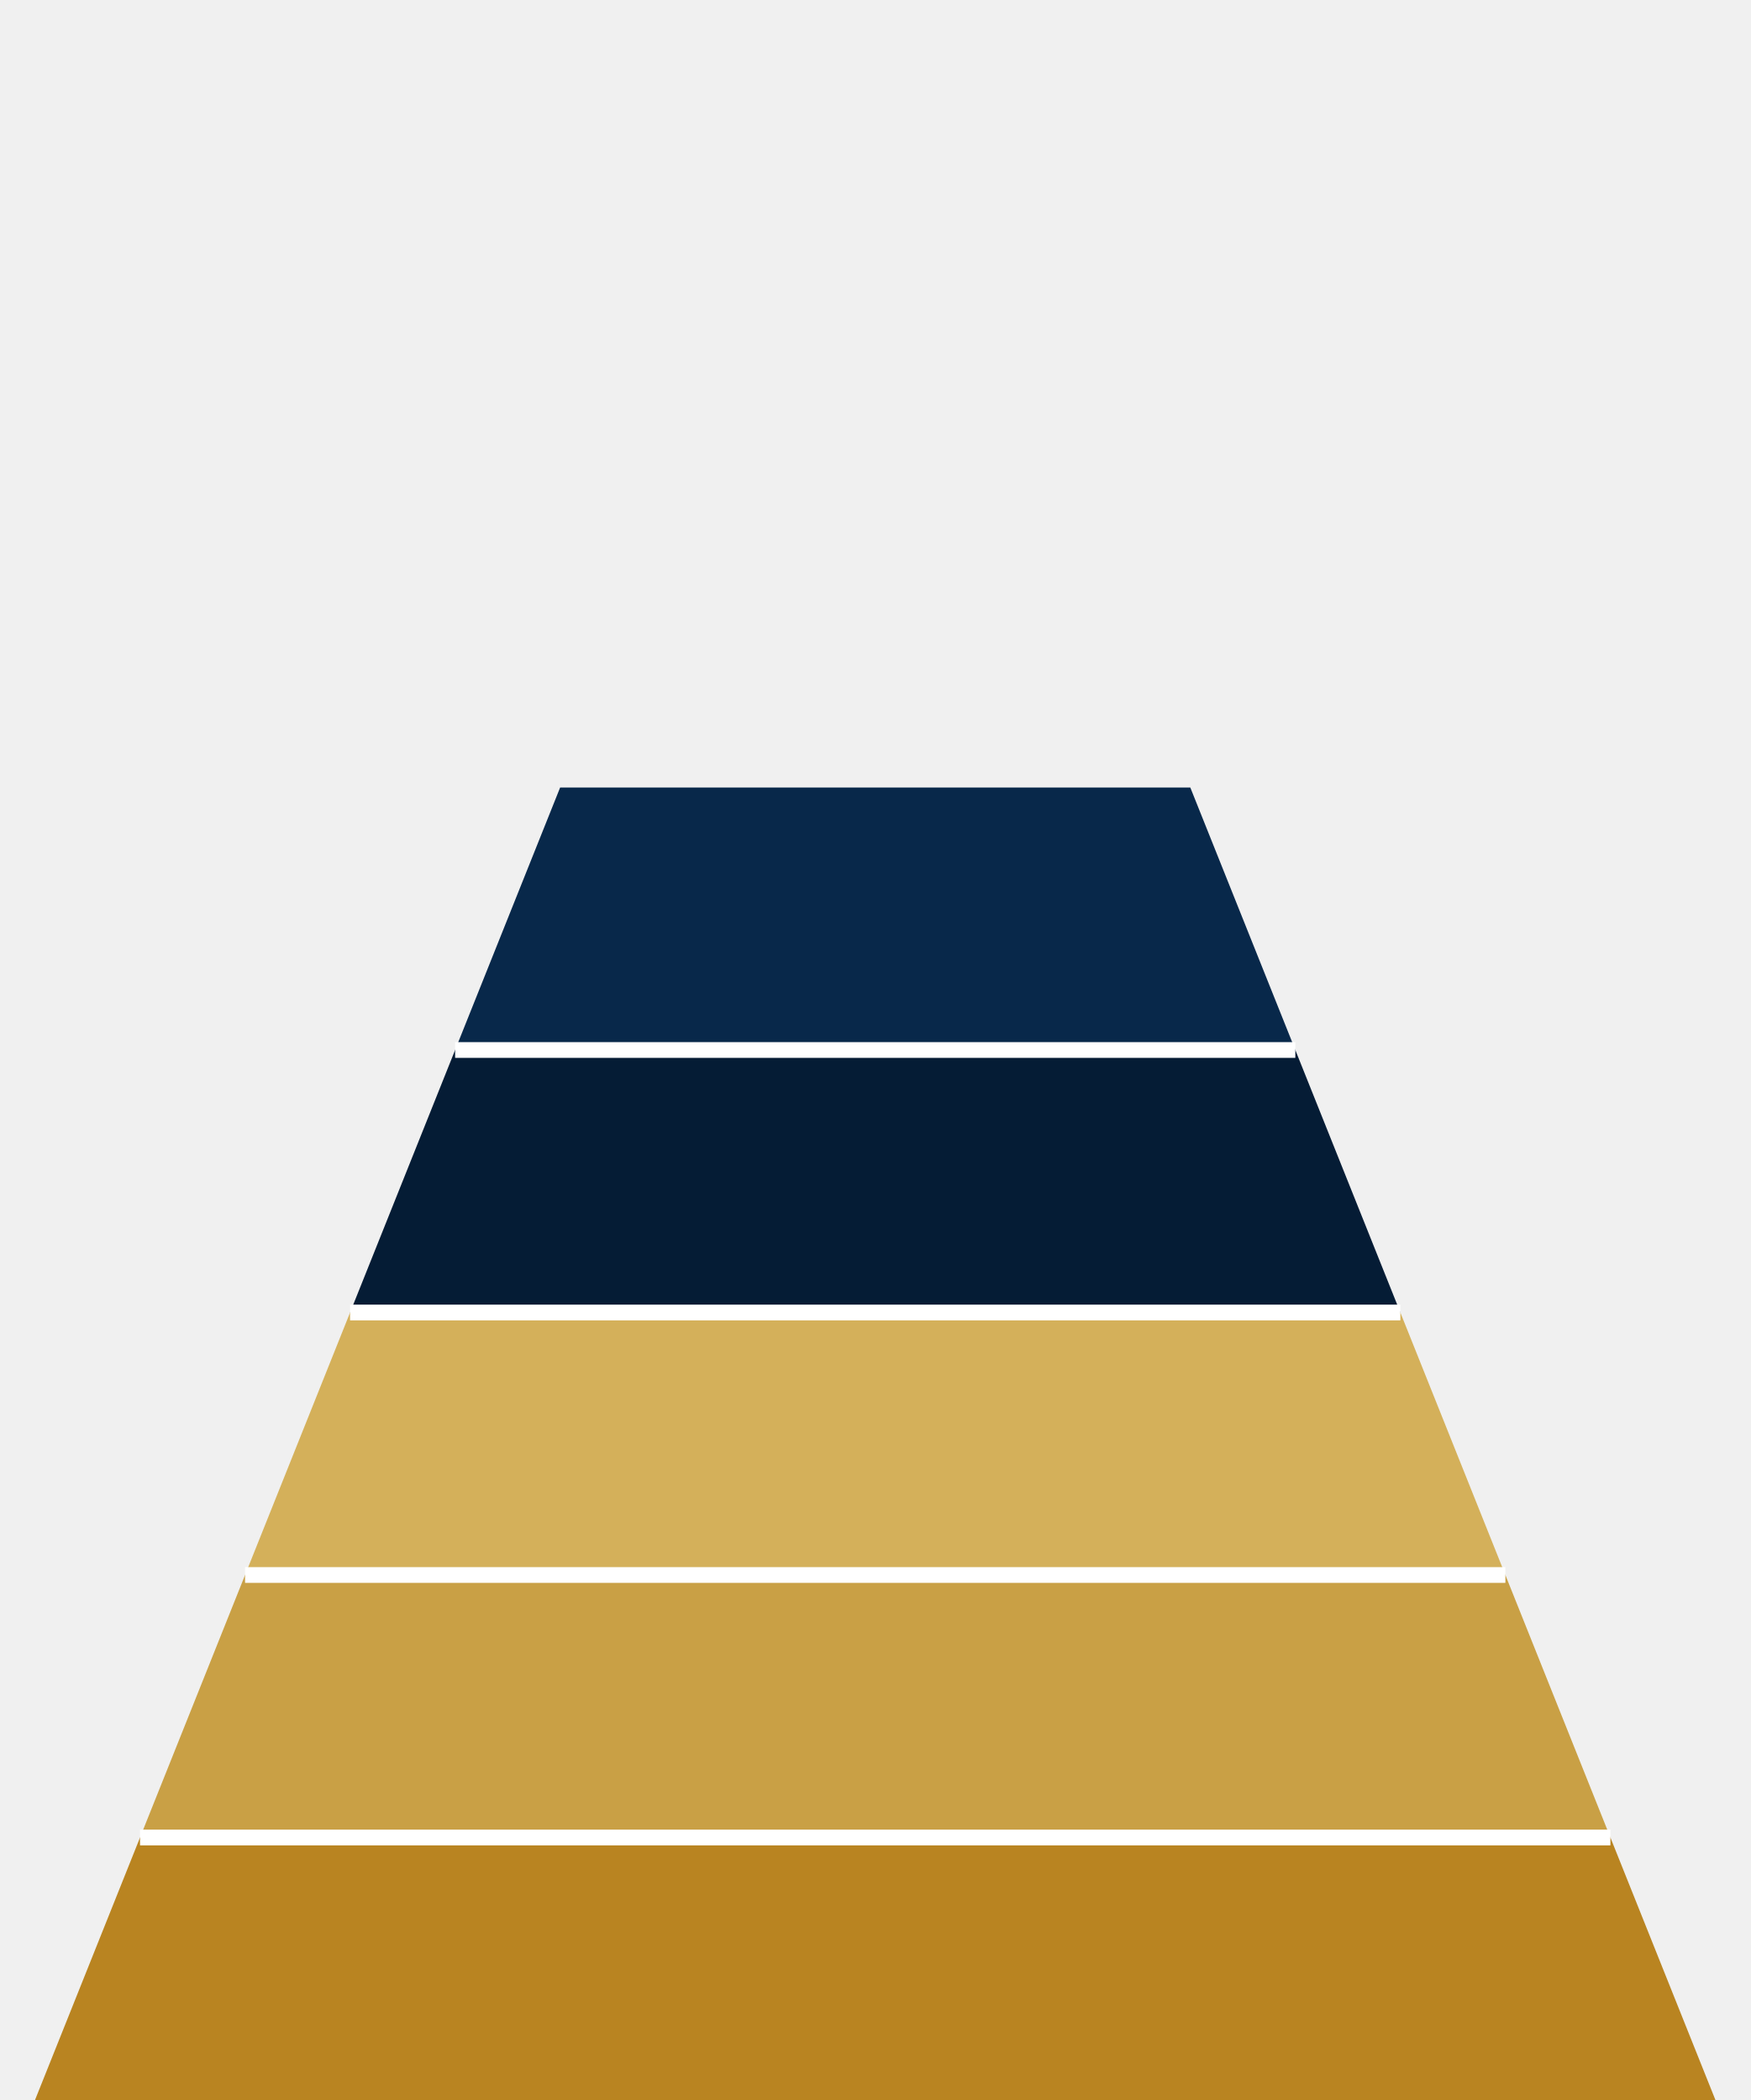
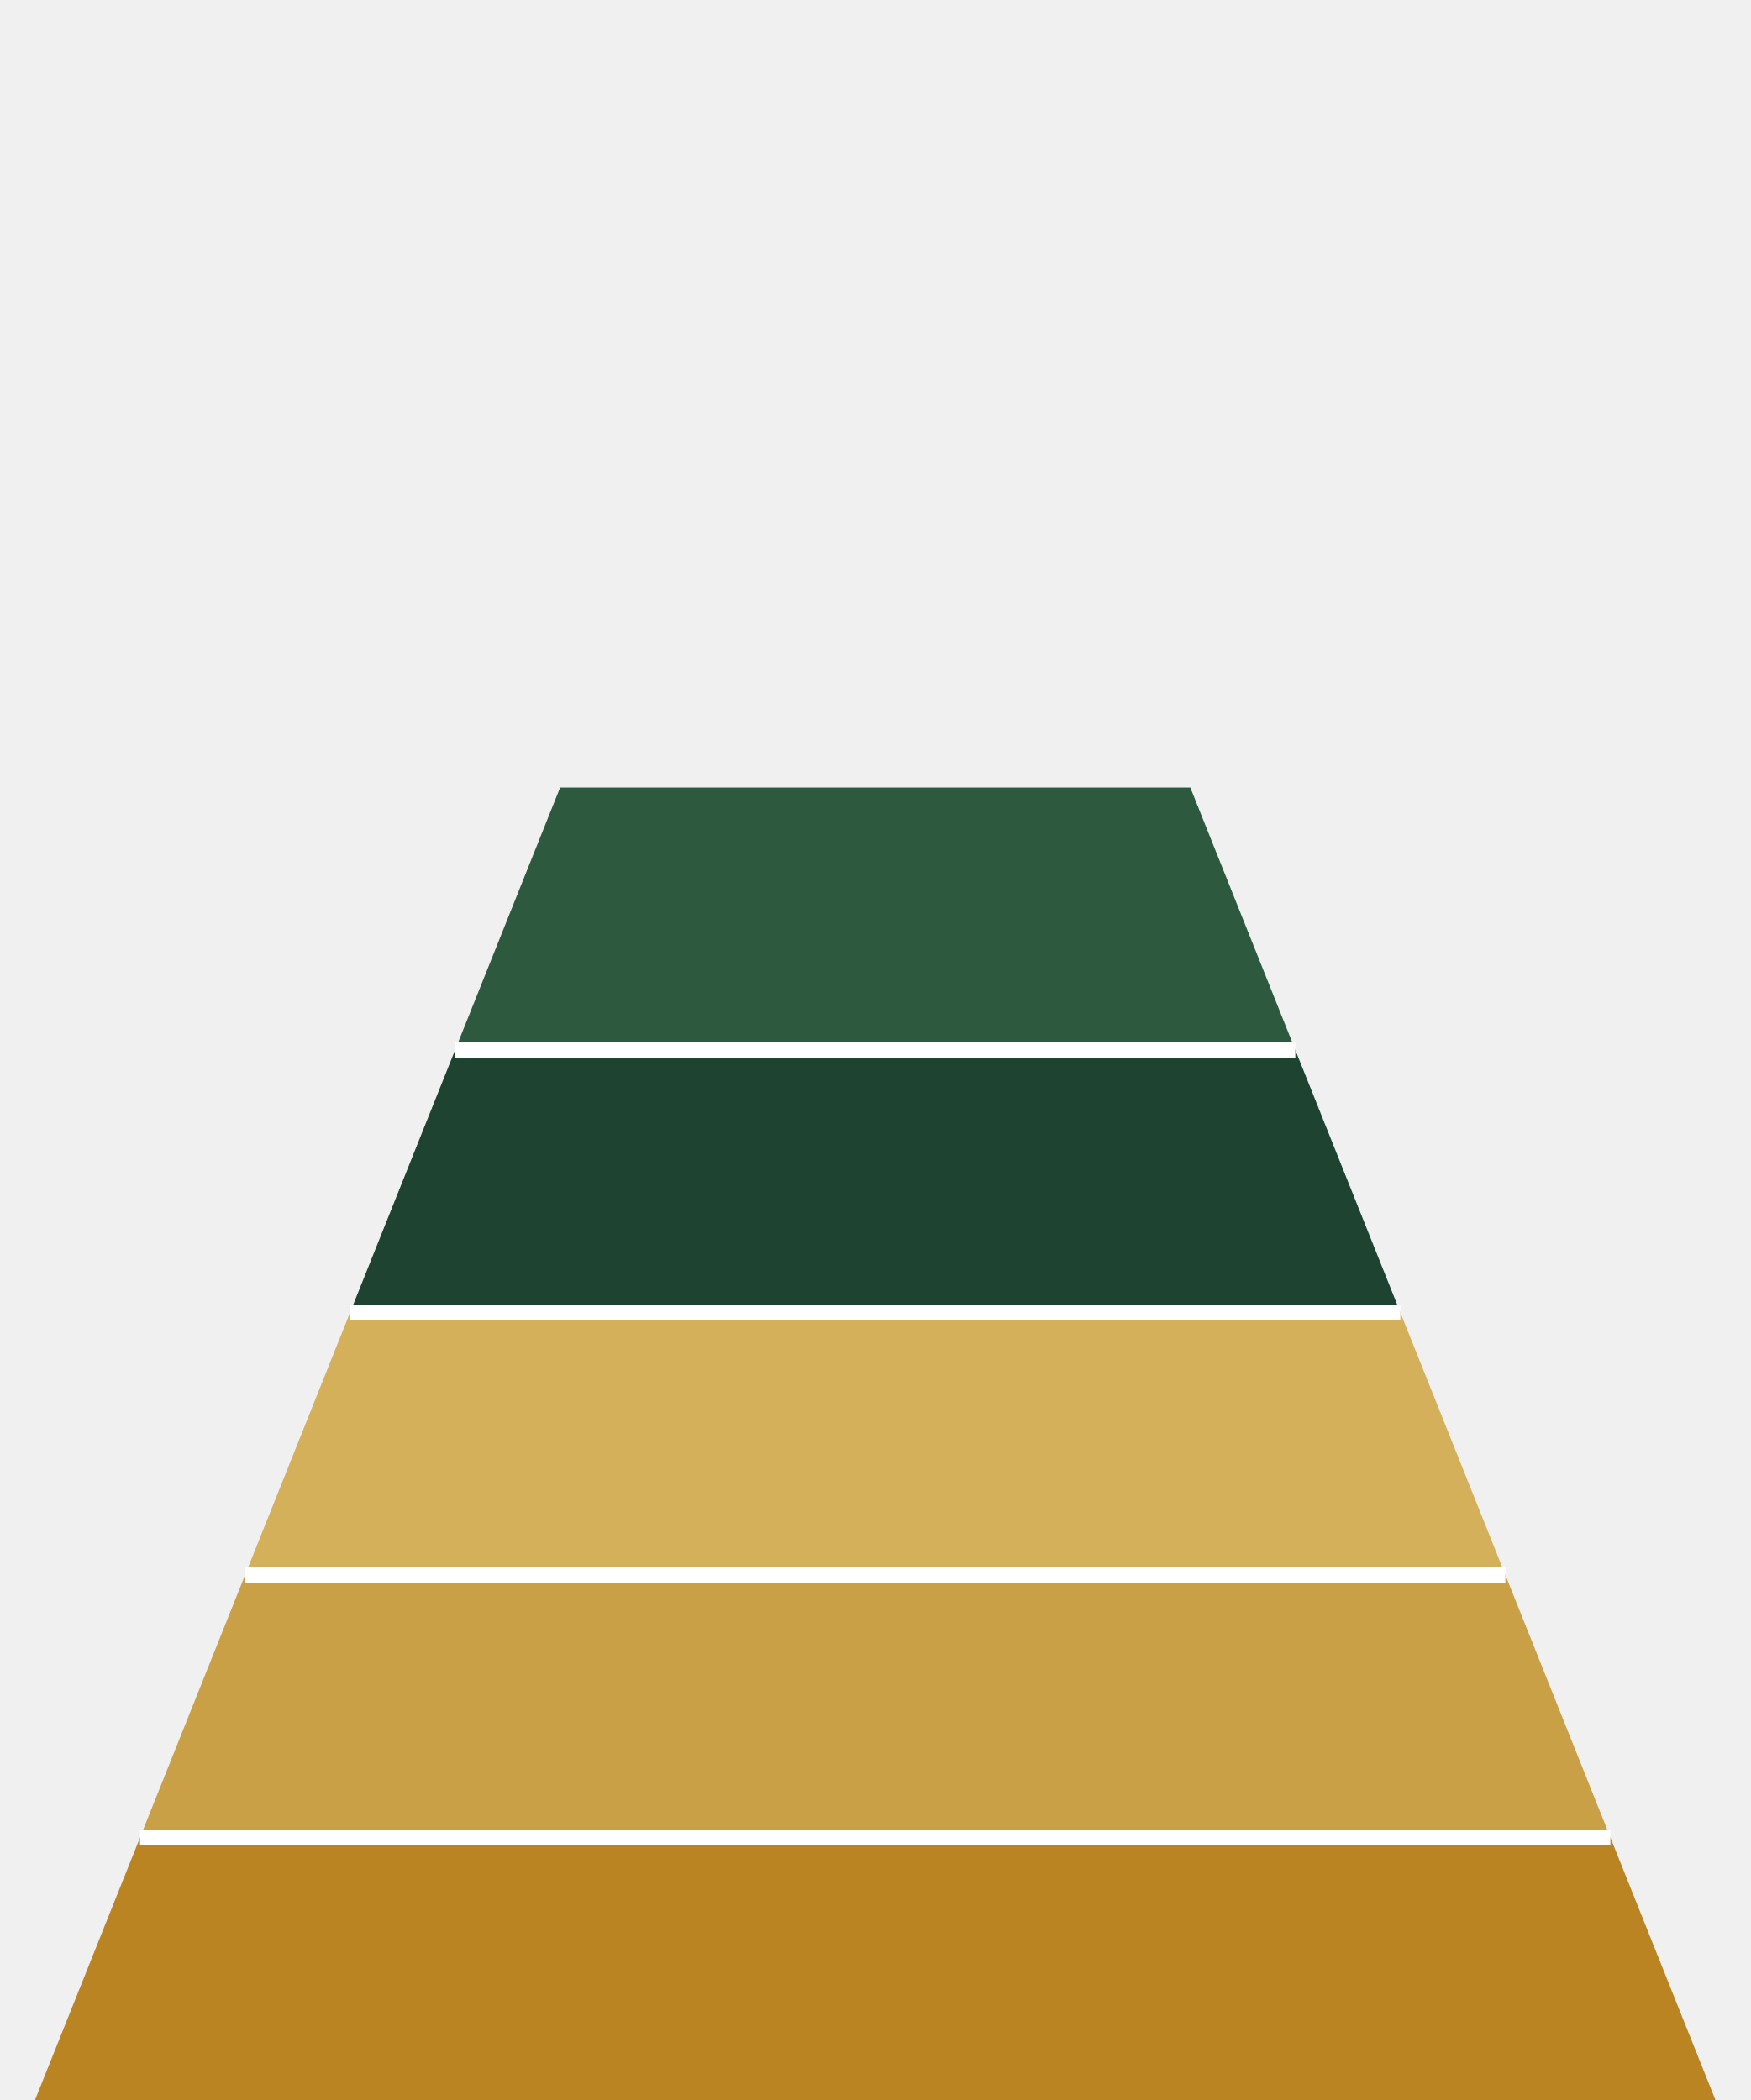
<svg xmlns="http://www.w3.org/2000/svg" viewBox="0 0 100 120" role="img">
-   <polygon points="32,45 68,45 74,60 26,60" fill="#08284a" />
-   <polygon points="26,60 74,60 80,75 20,75" fill="#051c35" />
+   <polygon points="32,45 68,45 74,60 26,60" fill="#2d5a3f" />
+   <polygon points="26,60 74,60 80,75 20,75" fill="#1e4330" />
  <polygon points="20,75 80,75 86,90 14,90" fill="#d4b05a" />
  <polygon points="14,90 86,90 92,105 8,105" fill="#c9a045" />
  <polygon points="8,105 92,105 98,120 2,120" fill="#b98421" />
  <g stroke="#ffffff" stroke-width="0.9">
    <line x1="26" y1="60" x2="74" y2="60" />
    <line x1="20" y1="75" x2="80" y2="75" />
    <line x1="14" y1="90" x2="86" y2="90" />
    <line x1="8" y1="105" x2="92" y2="105" />
  </g>
</svg>
